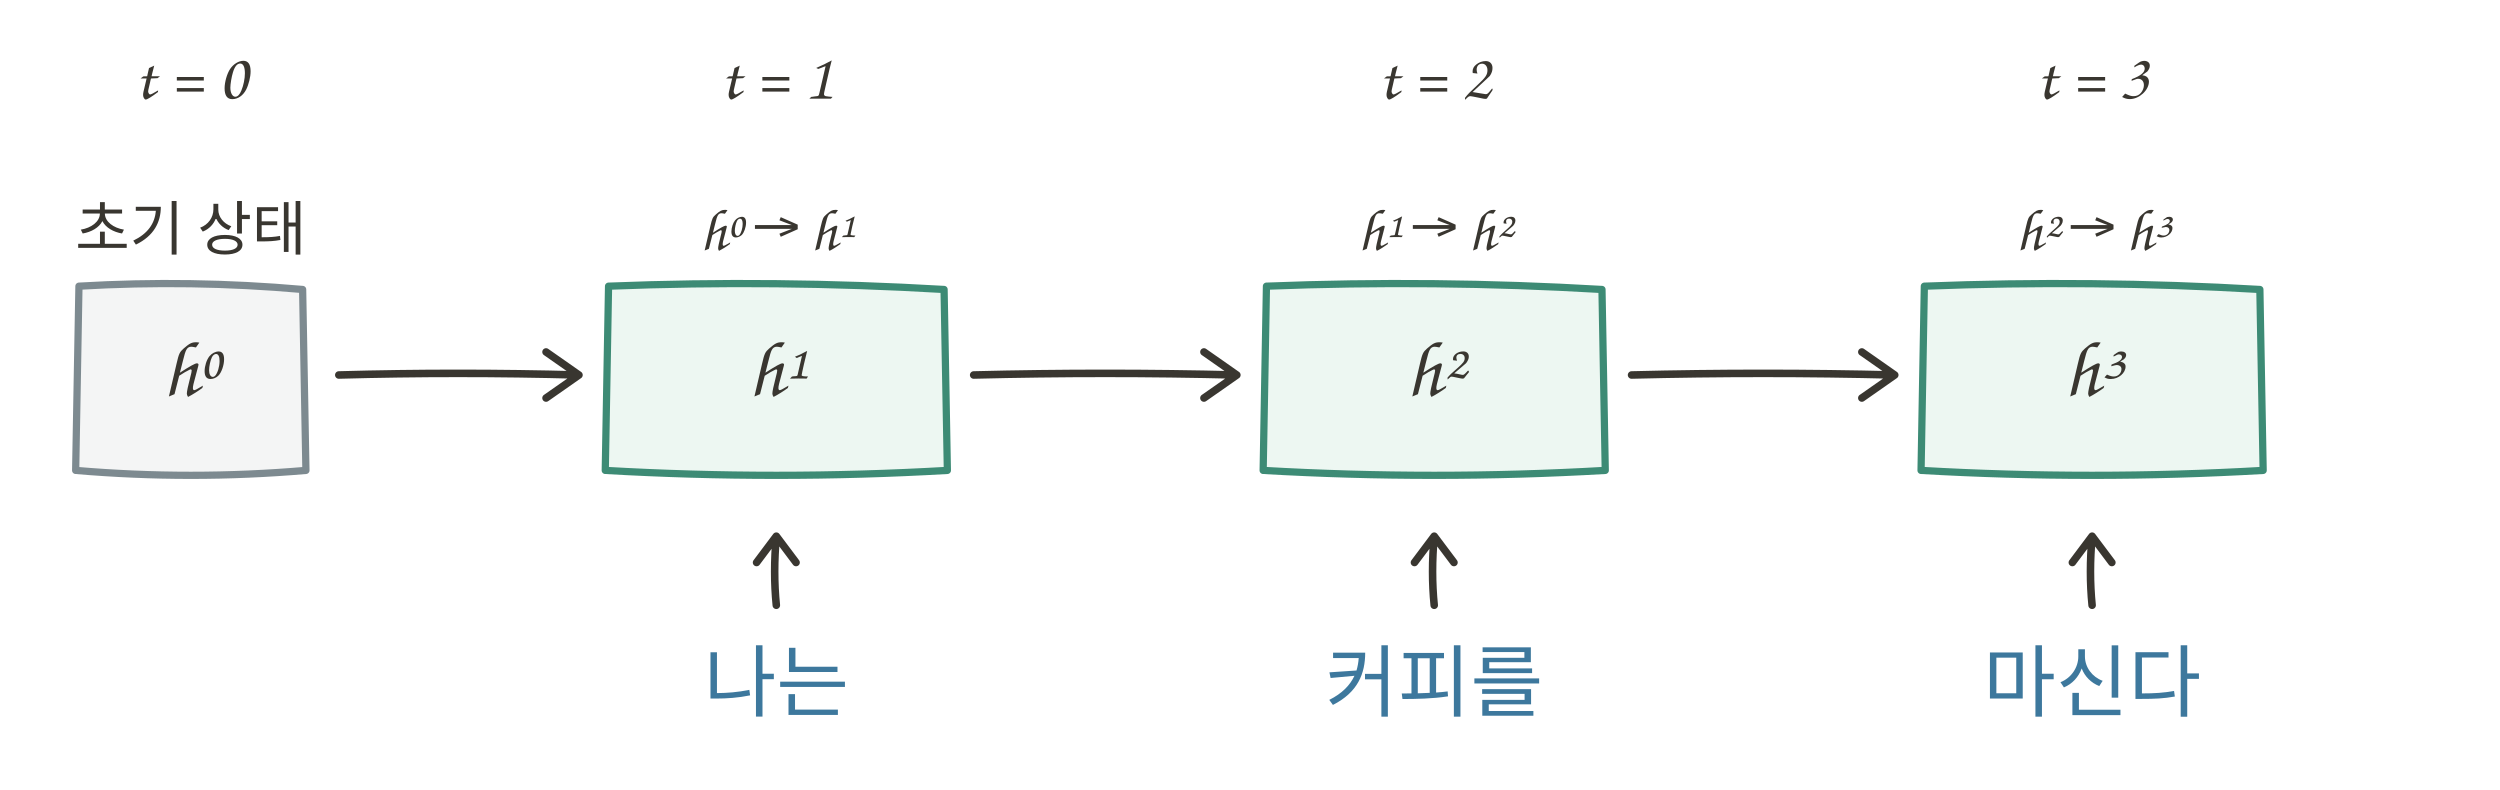
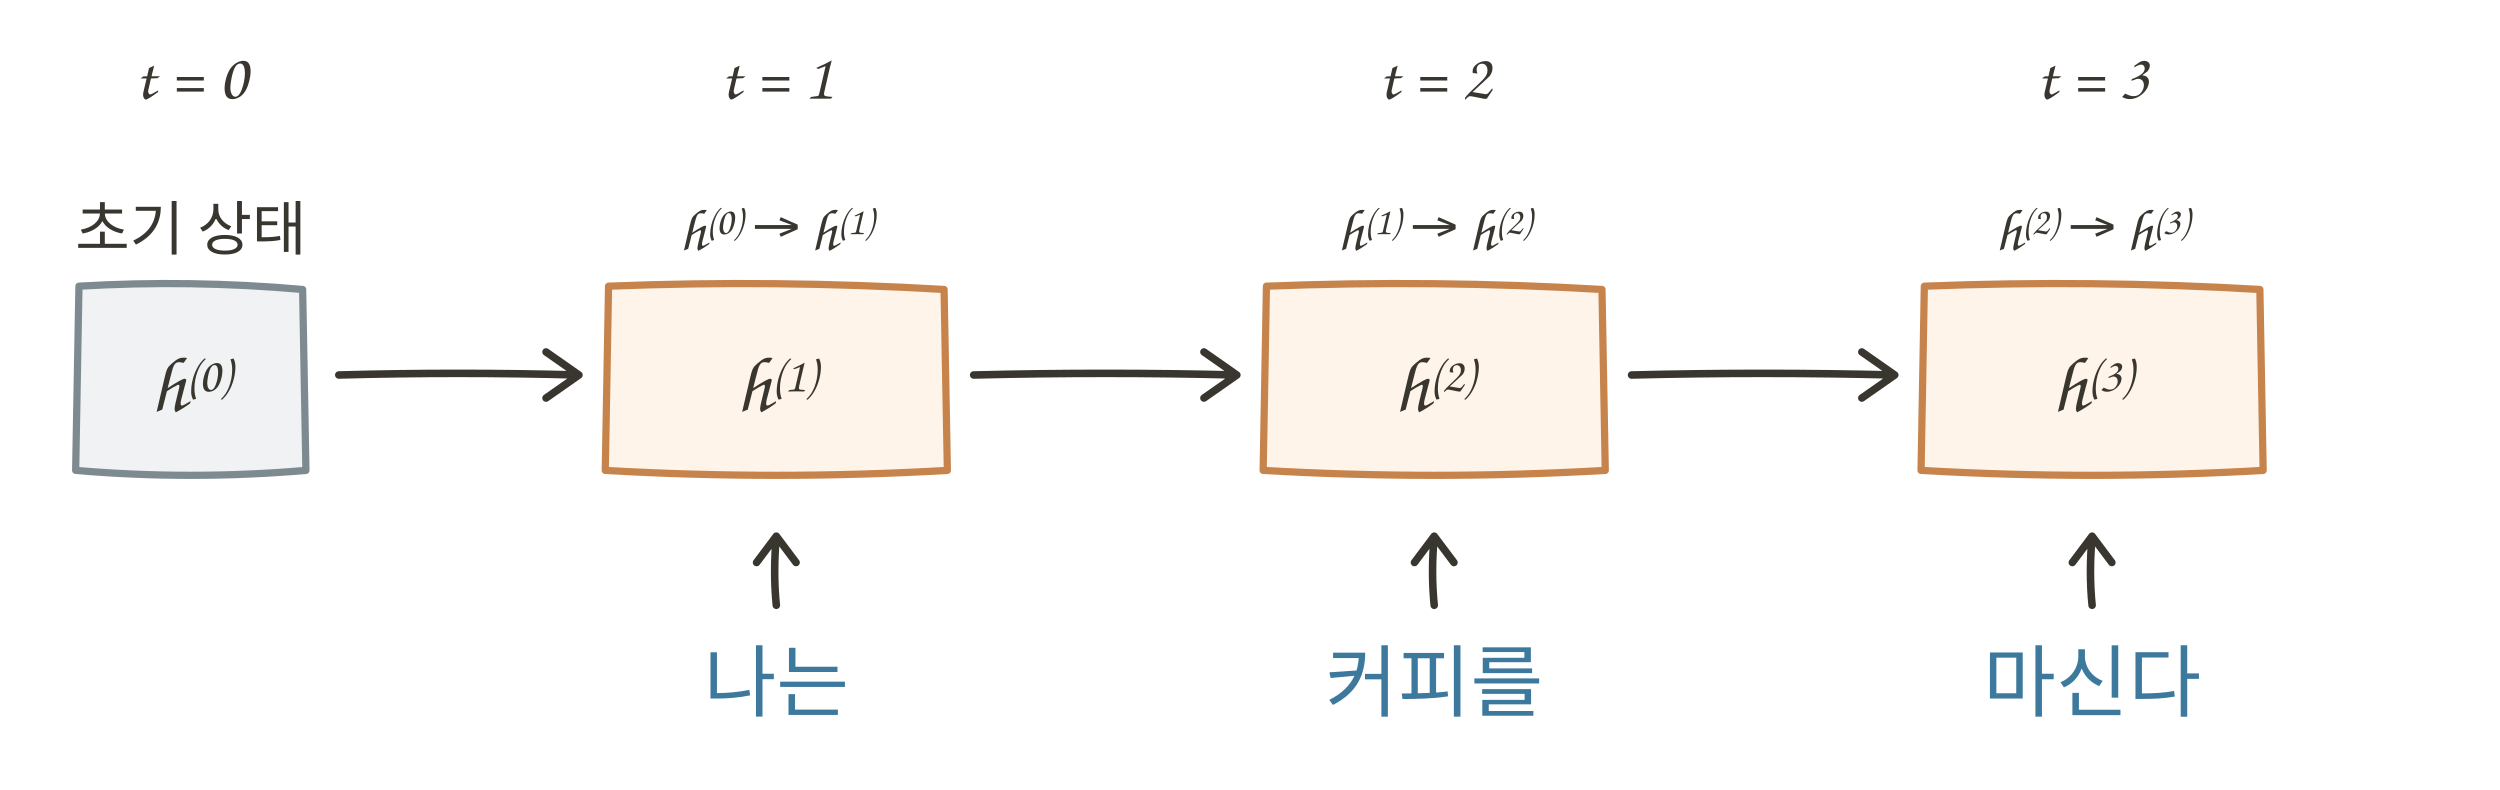
<svg xmlns="http://www.w3.org/2000/svg" width="760" height="240" viewBox="0 0 760 240" role="img" aria-labelledby="title desc">
  <style>text{fill:#393630;font-family:'Chalkboard SE','Segoe Print','Apple SD Gothic Neo','Noto Sans KR','Malgun Gothic',cursive;font-size:24px}.arrow{fill:none;stroke:#393630;stroke-width:2.3;stroke-linecap:round;stroke-linejoin:round}</style>
  <text x="58" y="30" text-anchor="middle" style="font-size:20px">t = 0</text>
  <text x="236" y="30" text-anchor="middle" style="font-size:20px">t = 1</text>
  <text x="436" y="30" text-anchor="middle" style="font-size:20px">t = 2</text>
  <text x="636" y="30" text-anchor="middle" style="font-size:20px">t = 3</text>
-   <path d="M24 87 Q58 85 92 88 L93 143 Q58 146 23 143 Z" fill="#f4f5f5" stroke="#7d8a90" stroke-width="2.2" stroke-linejoin="round" />
+   <path d="M24 87 Q58 85 92 88 L93 143 Q58 146 23 143 Z" fill="#f0f2f3" stroke="#7d8a90" stroke-width="2.2" stroke-linejoin="round" />
  <text x="58" y="76" text-anchor="middle" style="font-size:18px">초기 상태</text>
-   <text x="58" y="114" text-anchor="middle" dominant-baseline="middle">h⁰</text>
+   <text x="58" y="125" text-anchor="middle">h<tspan baseline-shift="super" font-size="15">(0)</tspan>
+   </text>
  <path class="arrow" d="M103 114 Q139 113 176 114 M166 107 L176 114 L166 121 M296 114 Q336 113 376 114 M366 107 L376 114 L366 121 M496 114 Q536 113 576 114 M566 107 L576 114 L566 121" />
-   <path d="M185 87 Q236 85 287 88 L288 143 Q236 146 184 143 Z" fill="#edf7f2" stroke="#3d8b75" stroke-width="2.2" stroke-linejoin="round" />
-   <text x="236" y="76" text-anchor="middle" style="font-size:18px">h⁰ → h¹</text>
-   <text x="236" y="114" text-anchor="middle" dominant-baseline="middle">h¹</text>
+   <path d="M185 87 Q236 85 287 88 L288 143 Q236 146 184 143 Z" fill="#fff4e9" stroke="#c7834c" stroke-width="2.2" stroke-linejoin="round" />
+   <text x="236" y="76" text-anchor="middle" style="font-size:18px">h<tspan baseline-shift="super" font-size="12">(0)</tspan> → h<tspan baseline-shift="super" font-size="12">(1)</tspan>
+   </text>
+   <text x="236" y="125" text-anchor="middle">h<tspan baseline-shift="super" font-size="15">(1)</tspan>
+   </text>
  <path class="arrow" d="M236 184 Q235 174 236 163 M230 171 L236 163 L242 171" />
  <text x="236" y="216" text-anchor="middle" style="fill:#3d789d">나는</text>
-   <path d="M385 87 Q436 85 487 88 L488 143 Q436 146 384 143 Z" fill="#edf7f2" stroke="#3d8b75" stroke-width="2.2" stroke-linejoin="round" />
-   <text x="436" y="76" text-anchor="middle" style="font-size:18px">h¹ → h²</text>
-   <text x="436" y="114" text-anchor="middle" dominant-baseline="middle">h²</text>
+   <path d="M385 87 Q436 85 487 88 L488 143 Q436 146 384 143 Z" fill="#fff4e9" stroke="#c7834c" stroke-width="2.2" stroke-linejoin="round" />
+   <text x="436" y="76" text-anchor="middle" style="font-size:18px">h<tspan baseline-shift="super" font-size="12">(1)</tspan> → h<tspan baseline-shift="super" font-size="12">(2)</tspan>
+   </text>
+   <text x="436" y="125" text-anchor="middle">h<tspan baseline-shift="super" font-size="15">(2)</tspan>
+   </text>
  <path class="arrow" d="M436 184 Q435 174 436 163 M430 171 L436 163 L442 171" />
  <text x="436" y="216" text-anchor="middle" style="fill:#3d789d">커피를</text>
-   <path d="M585 87 Q636 85 687 88 L688 143 Q636 146 584 143 Z" fill="#edf7f2" stroke="#3d8b75" stroke-width="2.2" stroke-linejoin="round" />
-   <text x="636" y="76" text-anchor="middle" style="font-size:18px">h² → h³</text>
-   <text x="636" y="114" text-anchor="middle" dominant-baseline="middle">h³</text>
+   <path d="M585 87 Q636 85 687 88 L688 143 Q636 146 584 143 Z" fill="#fff4e9" stroke="#c7834c" stroke-width="2.2" stroke-linejoin="round" />
+   <text x="636" y="76" text-anchor="middle" style="font-size:18px">h<tspan baseline-shift="super" font-size="12">(2)</tspan> → h<tspan baseline-shift="super" font-size="12">(3)</tspan>
+   </text>
+   <text x="636" y="125" text-anchor="middle">h<tspan baseline-shift="super" font-size="15">(3)</tspan>
+   </text>
  <path class="arrow" d="M636 184 Q635 174 636 163 M630 171 L636 163 L642 171" />
  <text x="636" y="216" text-anchor="middle" style="fill:#3d789d">마신다</text>
</svg>
